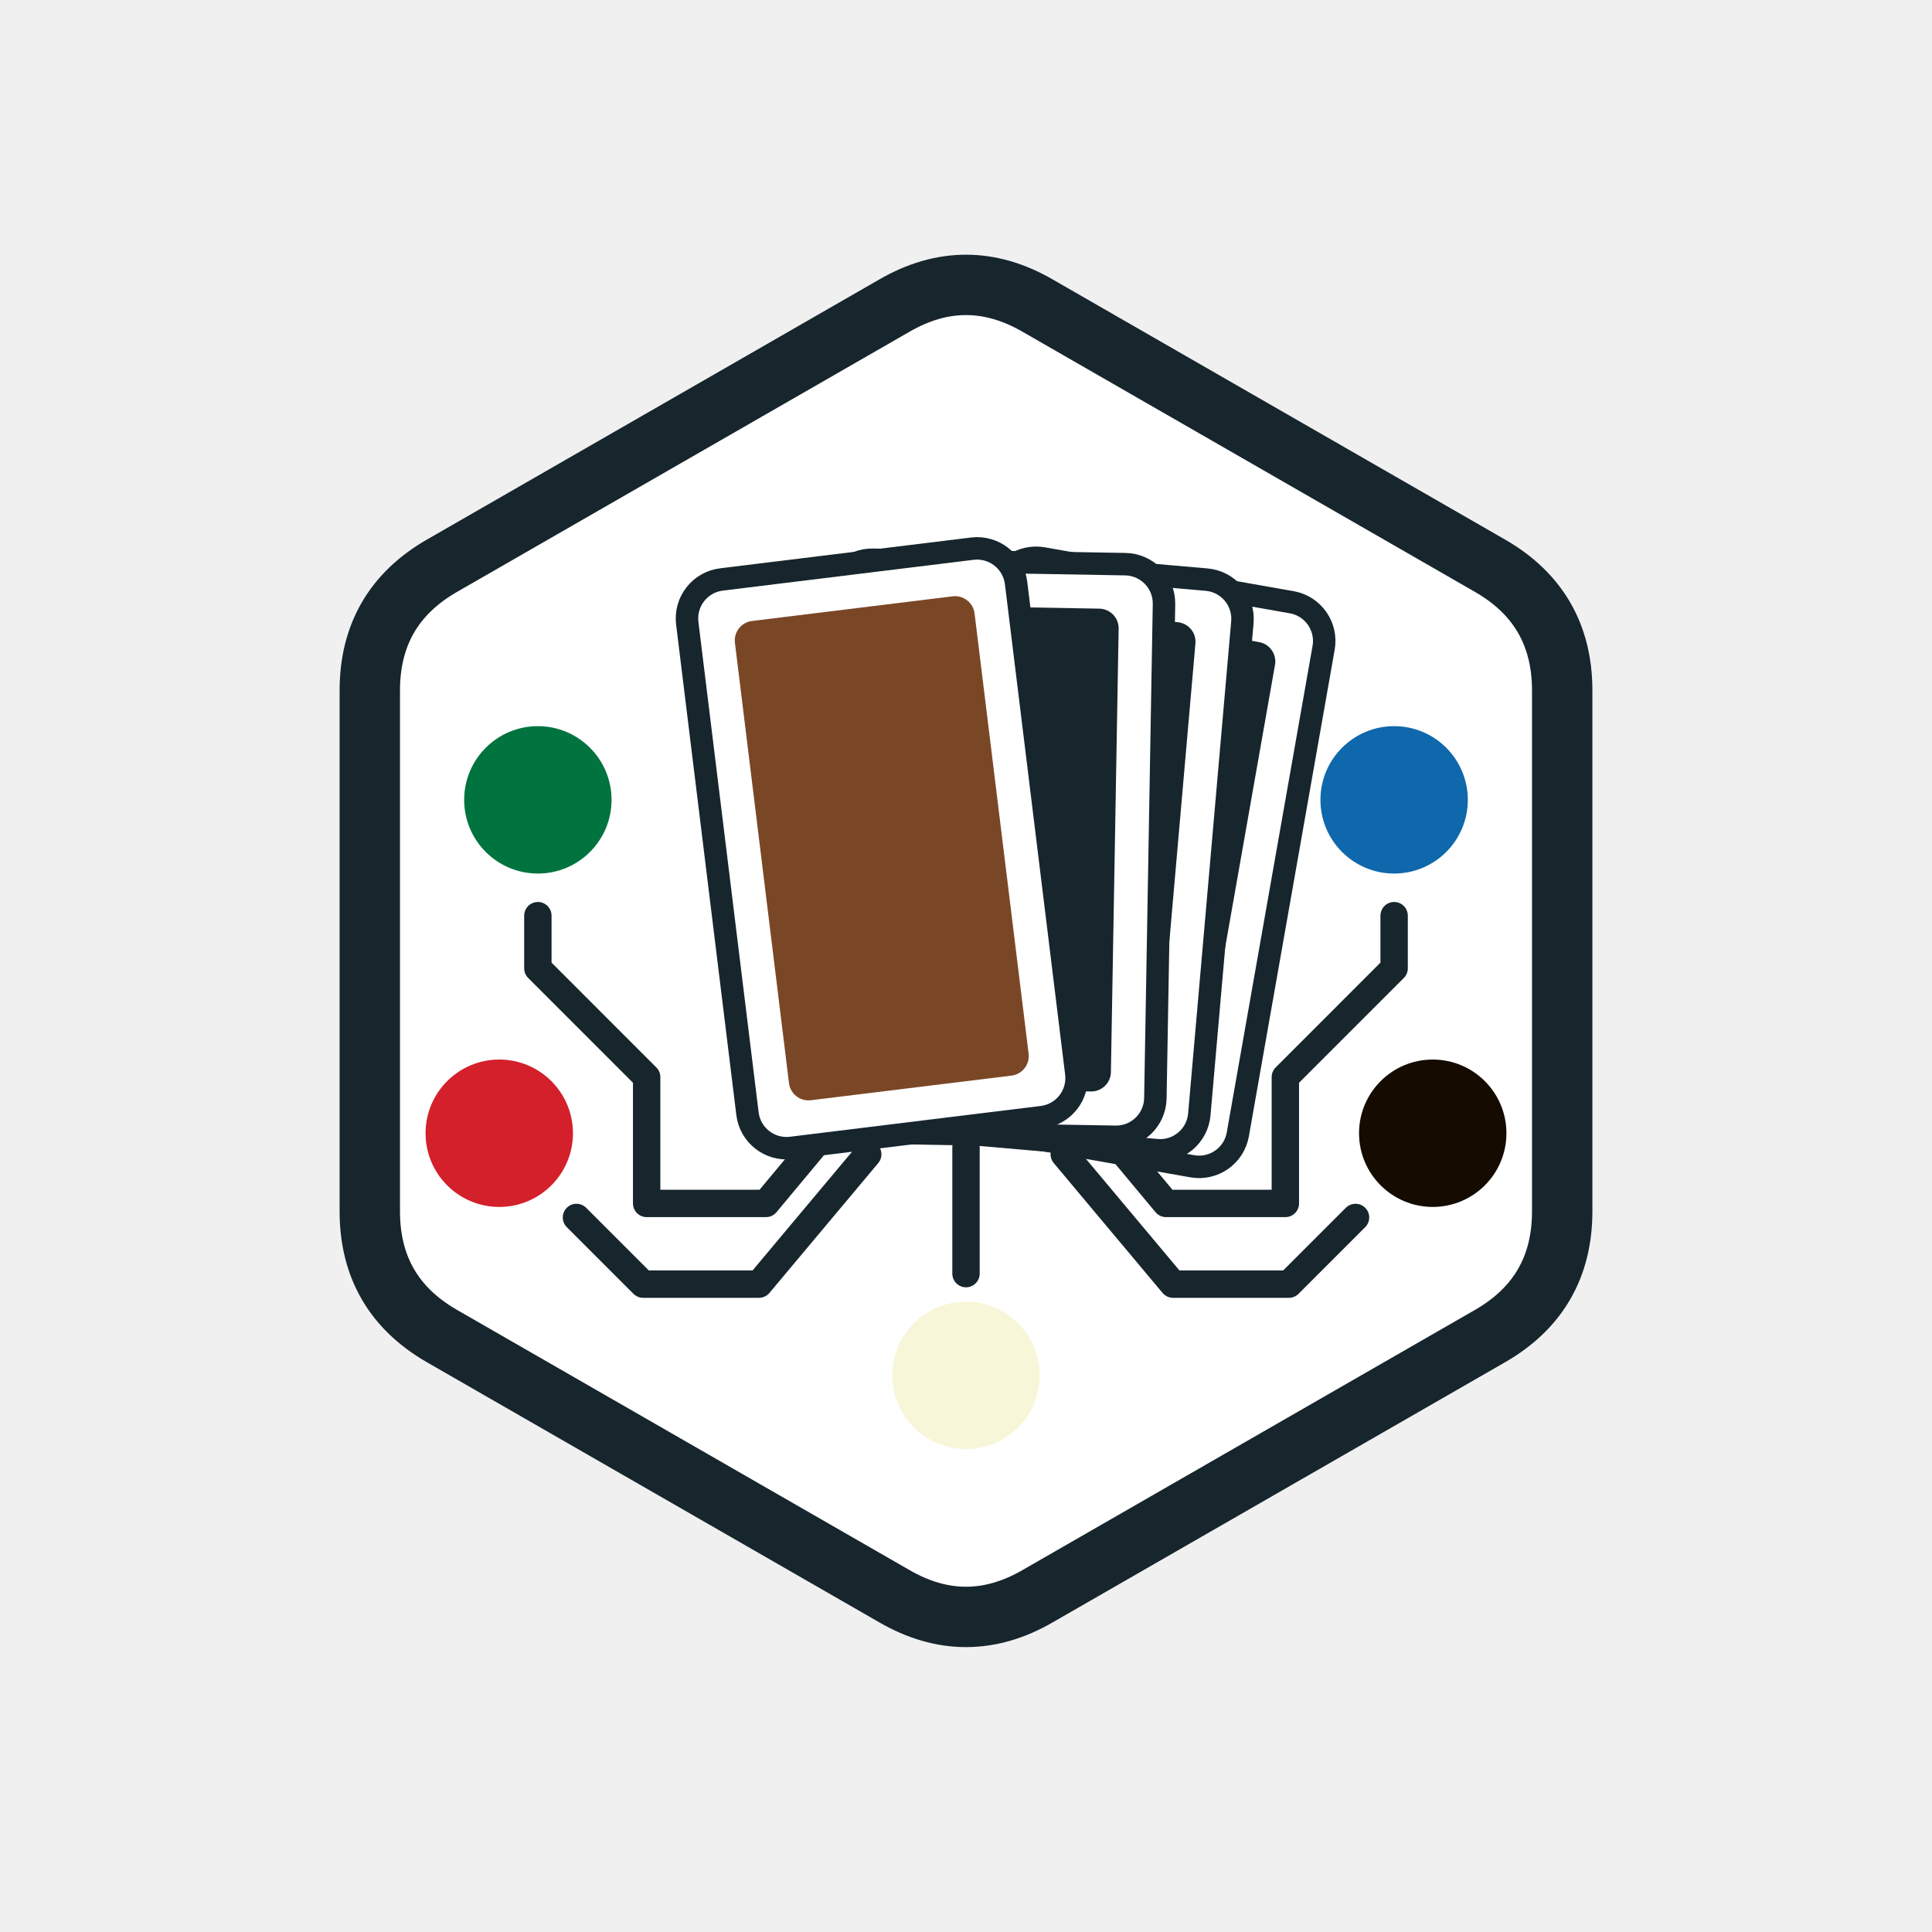
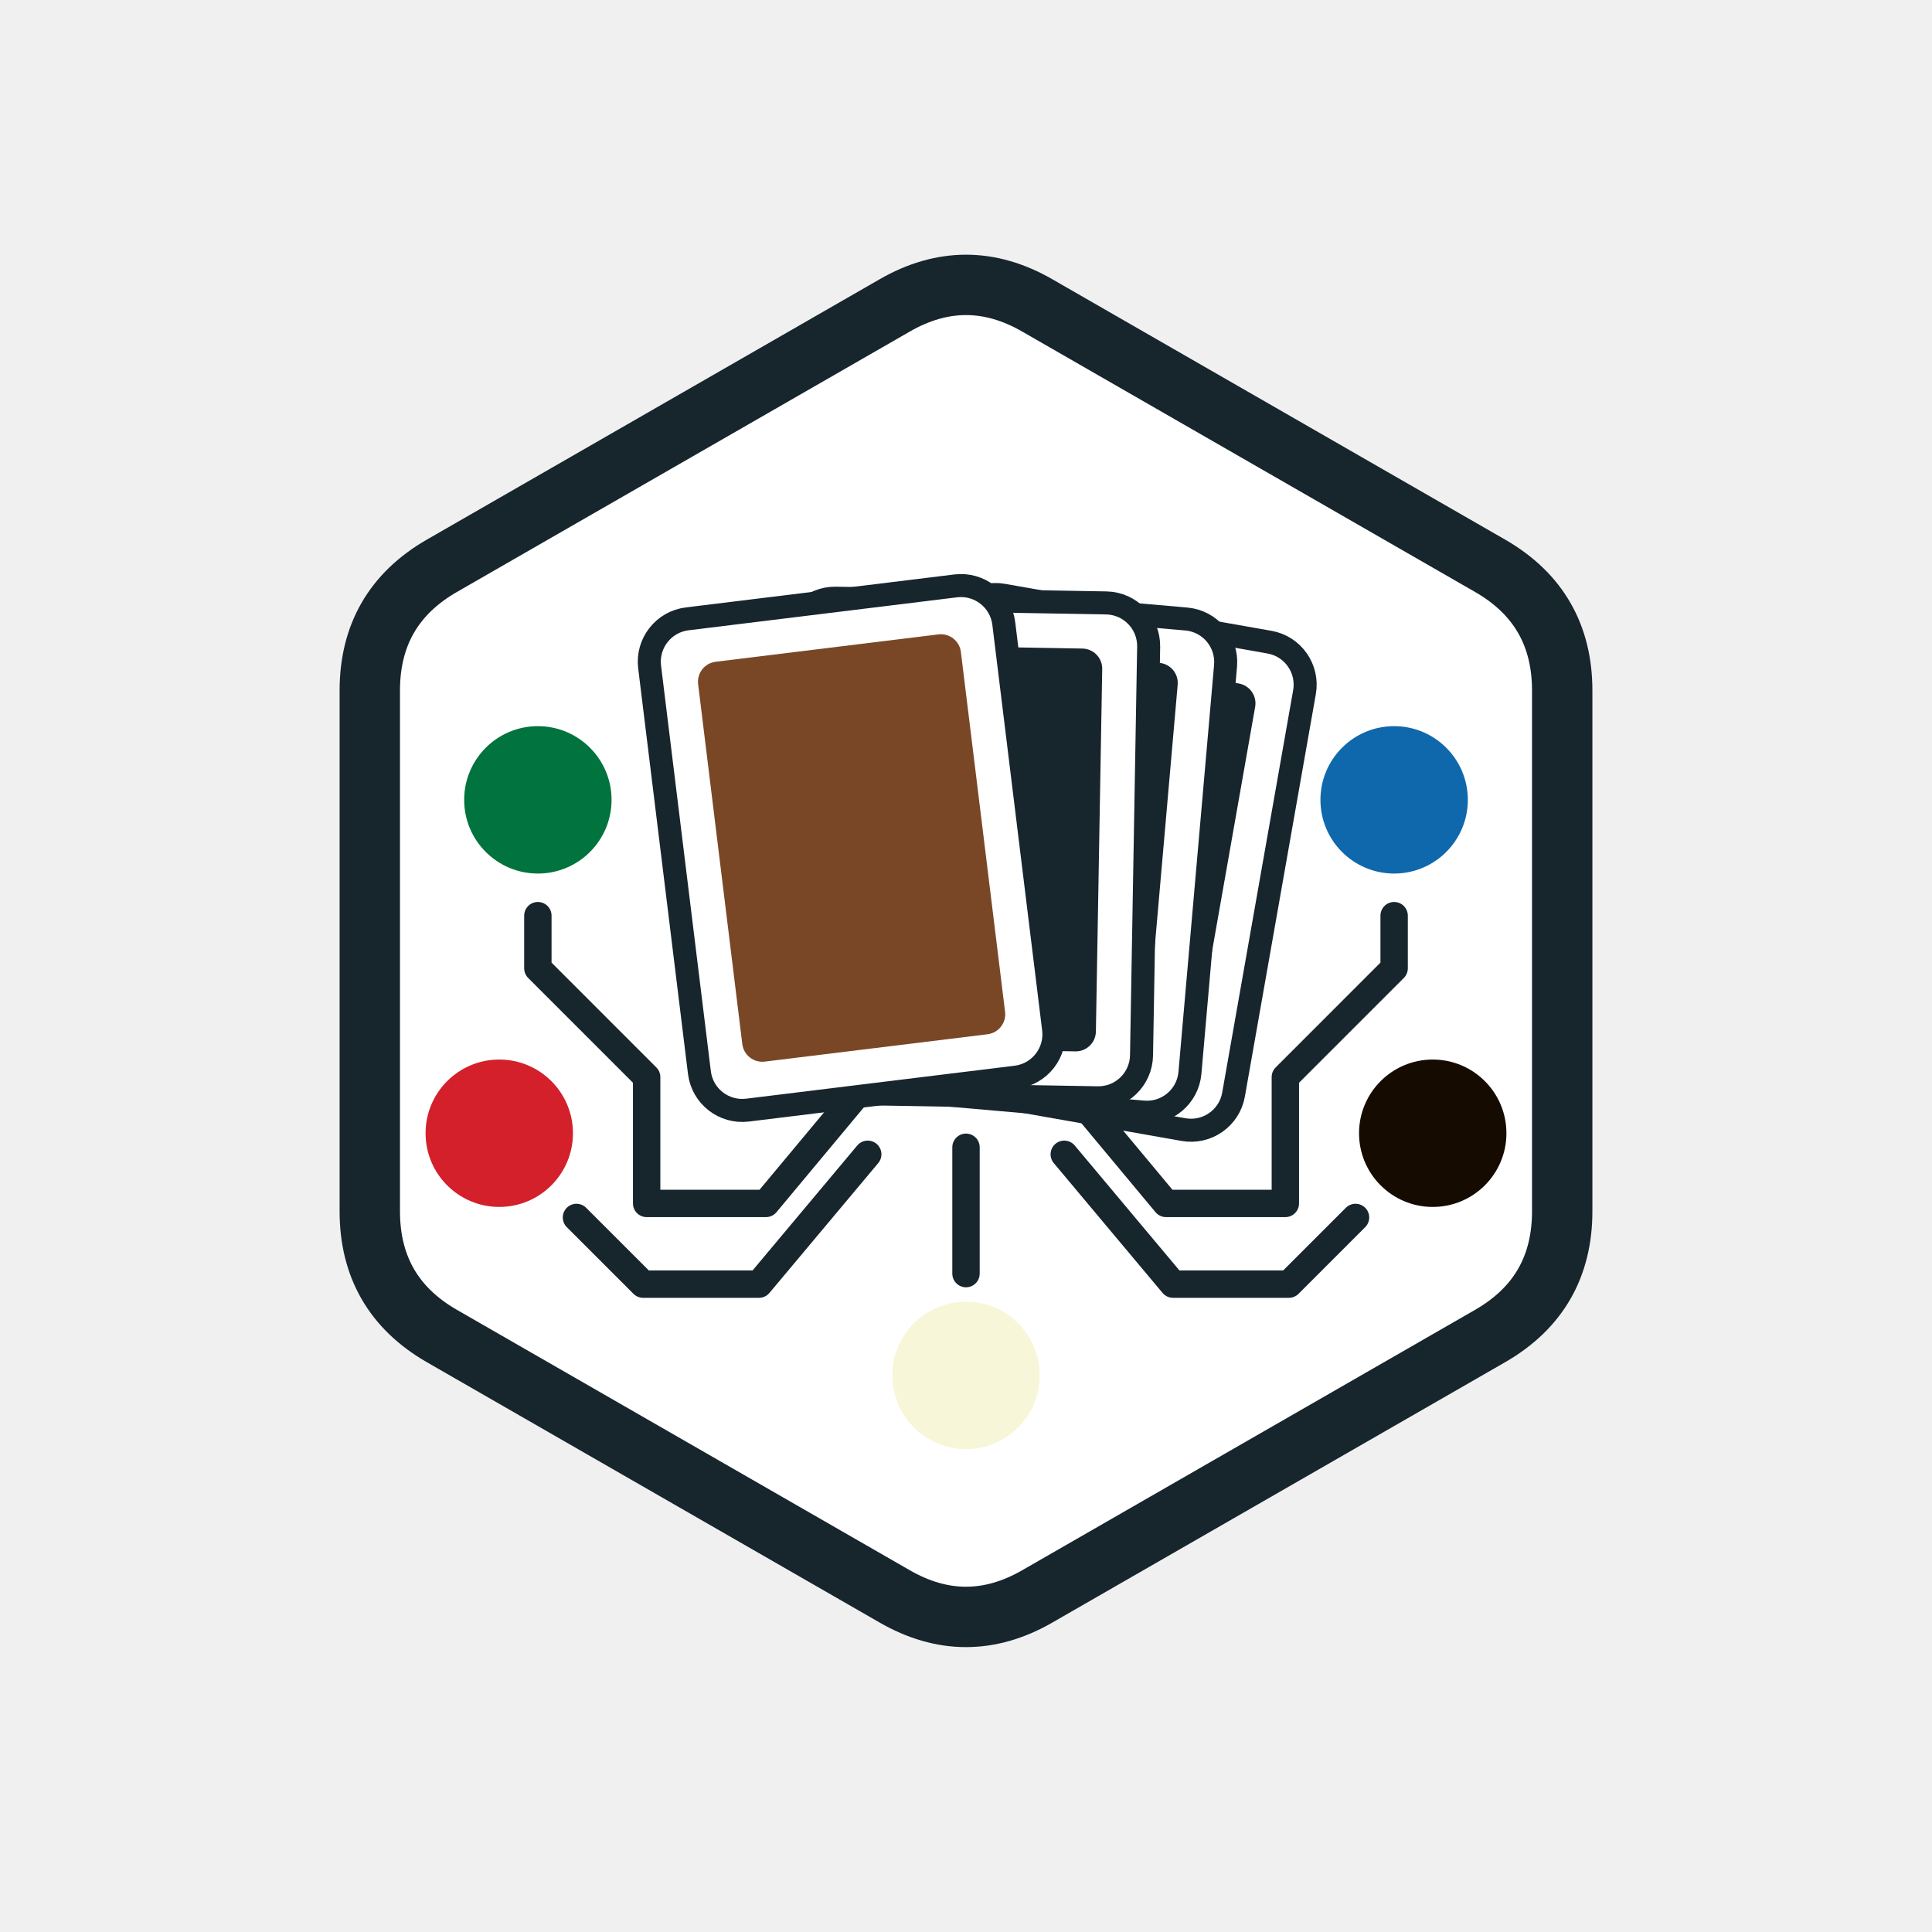
<svg xmlns="http://www.w3.org/2000/svg" viewBox="0 0 512 512" role="img" aria-labelledby="title desc">
  <g fill="none" stroke="#17252d" stroke-linecap="round" stroke-linejoin="round">
    <path d="M275 81 395 150Q414 161 414 183V321Q414 343 395 354L275 423Q256 434 237 423L117 354Q98 343 98 321V183Q98 161 117 150L237 81Q256 70 275 81Z" fill="#ffffff" stroke-width="16" />
    <g transform="translate(256 278) scale(0.93) translate(-256 -278)">
      <g stroke-width="7.8">
        <path d="M256 306v36" />
        <path d="M134 240v15l31 31v36h34l30-36" />
        <path d="M228 308l-31 37h-33l-19-19" />
        <path d="M378 240v15l-31 31v36h-34l-30-36" />
        <path d="M284 308l31 37h33l19-19" />
      </g>
-       <g transform="translate(256 224) scale(0.8) translate(-256 -224)">
+       <g transform="translate(248 224) scale(0.82) translate(-256 -224)">
        <g transform="rotate(10 310 225)">
-           <rect x="251" y="123" width="118" height="204" rx="14" fill="#ffffff" stroke-width="8" />
-           <rect x="267" y="139" width="86" height="172" rx="7" fill="#17252d" stroke-width="0" />
+           <rect x="248" y="139" width="124" height="172" rx="15" fill="#ffffff" stroke-width="8" />
+           <rect x="264" y="155" width="92" height="140" rx="7" fill="#17252d" stroke-width="0" />
        </g>
        <g transform="rotate(5 288 222)">
-           <rect x="229" y="120" width="118" height="204" rx="14" fill="#ffffff" stroke-width="8" />
-           <rect x="245" y="136" width="86" height="172" rx="7" fill="#17252d" stroke-width="0" />
+           <rect x="226" y="136" width="124" height="172" rx="15" fill="#ffffff" stroke-width="8" />
+           <rect x="242" y="152" width="92" height="140" rx="7" fill="#17252d" stroke-width="0" />
        </g>
        <g transform="rotate(1 266 220)">
-           <rect x="207" y="118" width="118" height="204" rx="14" fill="#ffffff" stroke-width="8" />
-           <rect x="223" y="134" width="86" height="172" rx="7" fill="#17252d" stroke-width="0" />
+           <rect x="204" y="134" width="124" height="172" rx="15" fill="#ffffff" stroke-width="8" />
+           <rect x="220" y="150" width="92" height="140" rx="7" fill="#17252d" stroke-width="0" />
        </g>
        <g transform="rotate(-7 226 220)">
-           <rect x="167" y="118" width="118" height="204" rx="14" fill="#ffffff" stroke-width="8" />
-           <rect x="183" y="134" width="86" height="172" rx="7" fill="#7a4726" stroke-width="0" />
+           <rect x="164" y="134" width="124" height="172" rx="15" fill="#ffffff" stroke-width="8" />
+           <rect x="180" y="150" width="92" height="140" rx="7" fill="#7a4726" stroke-width="0" />
        </g>
      </g>
      <g stroke-width="0">
        <circle cx="134" cy="207" r="21" fill="#00733e" />
        <circle cx="378" cy="207" r="21" fill="#0e68ab" />
        <circle cx="123" cy="302" r="21" fill="#d3202a" />
        <circle cx="389" cy="302" r="21" fill="#150b00" />
        <circle cx="256" cy="371" r="21" fill="#f8f6d8" />
      </g>
    </g>
  </g>
</svg>
